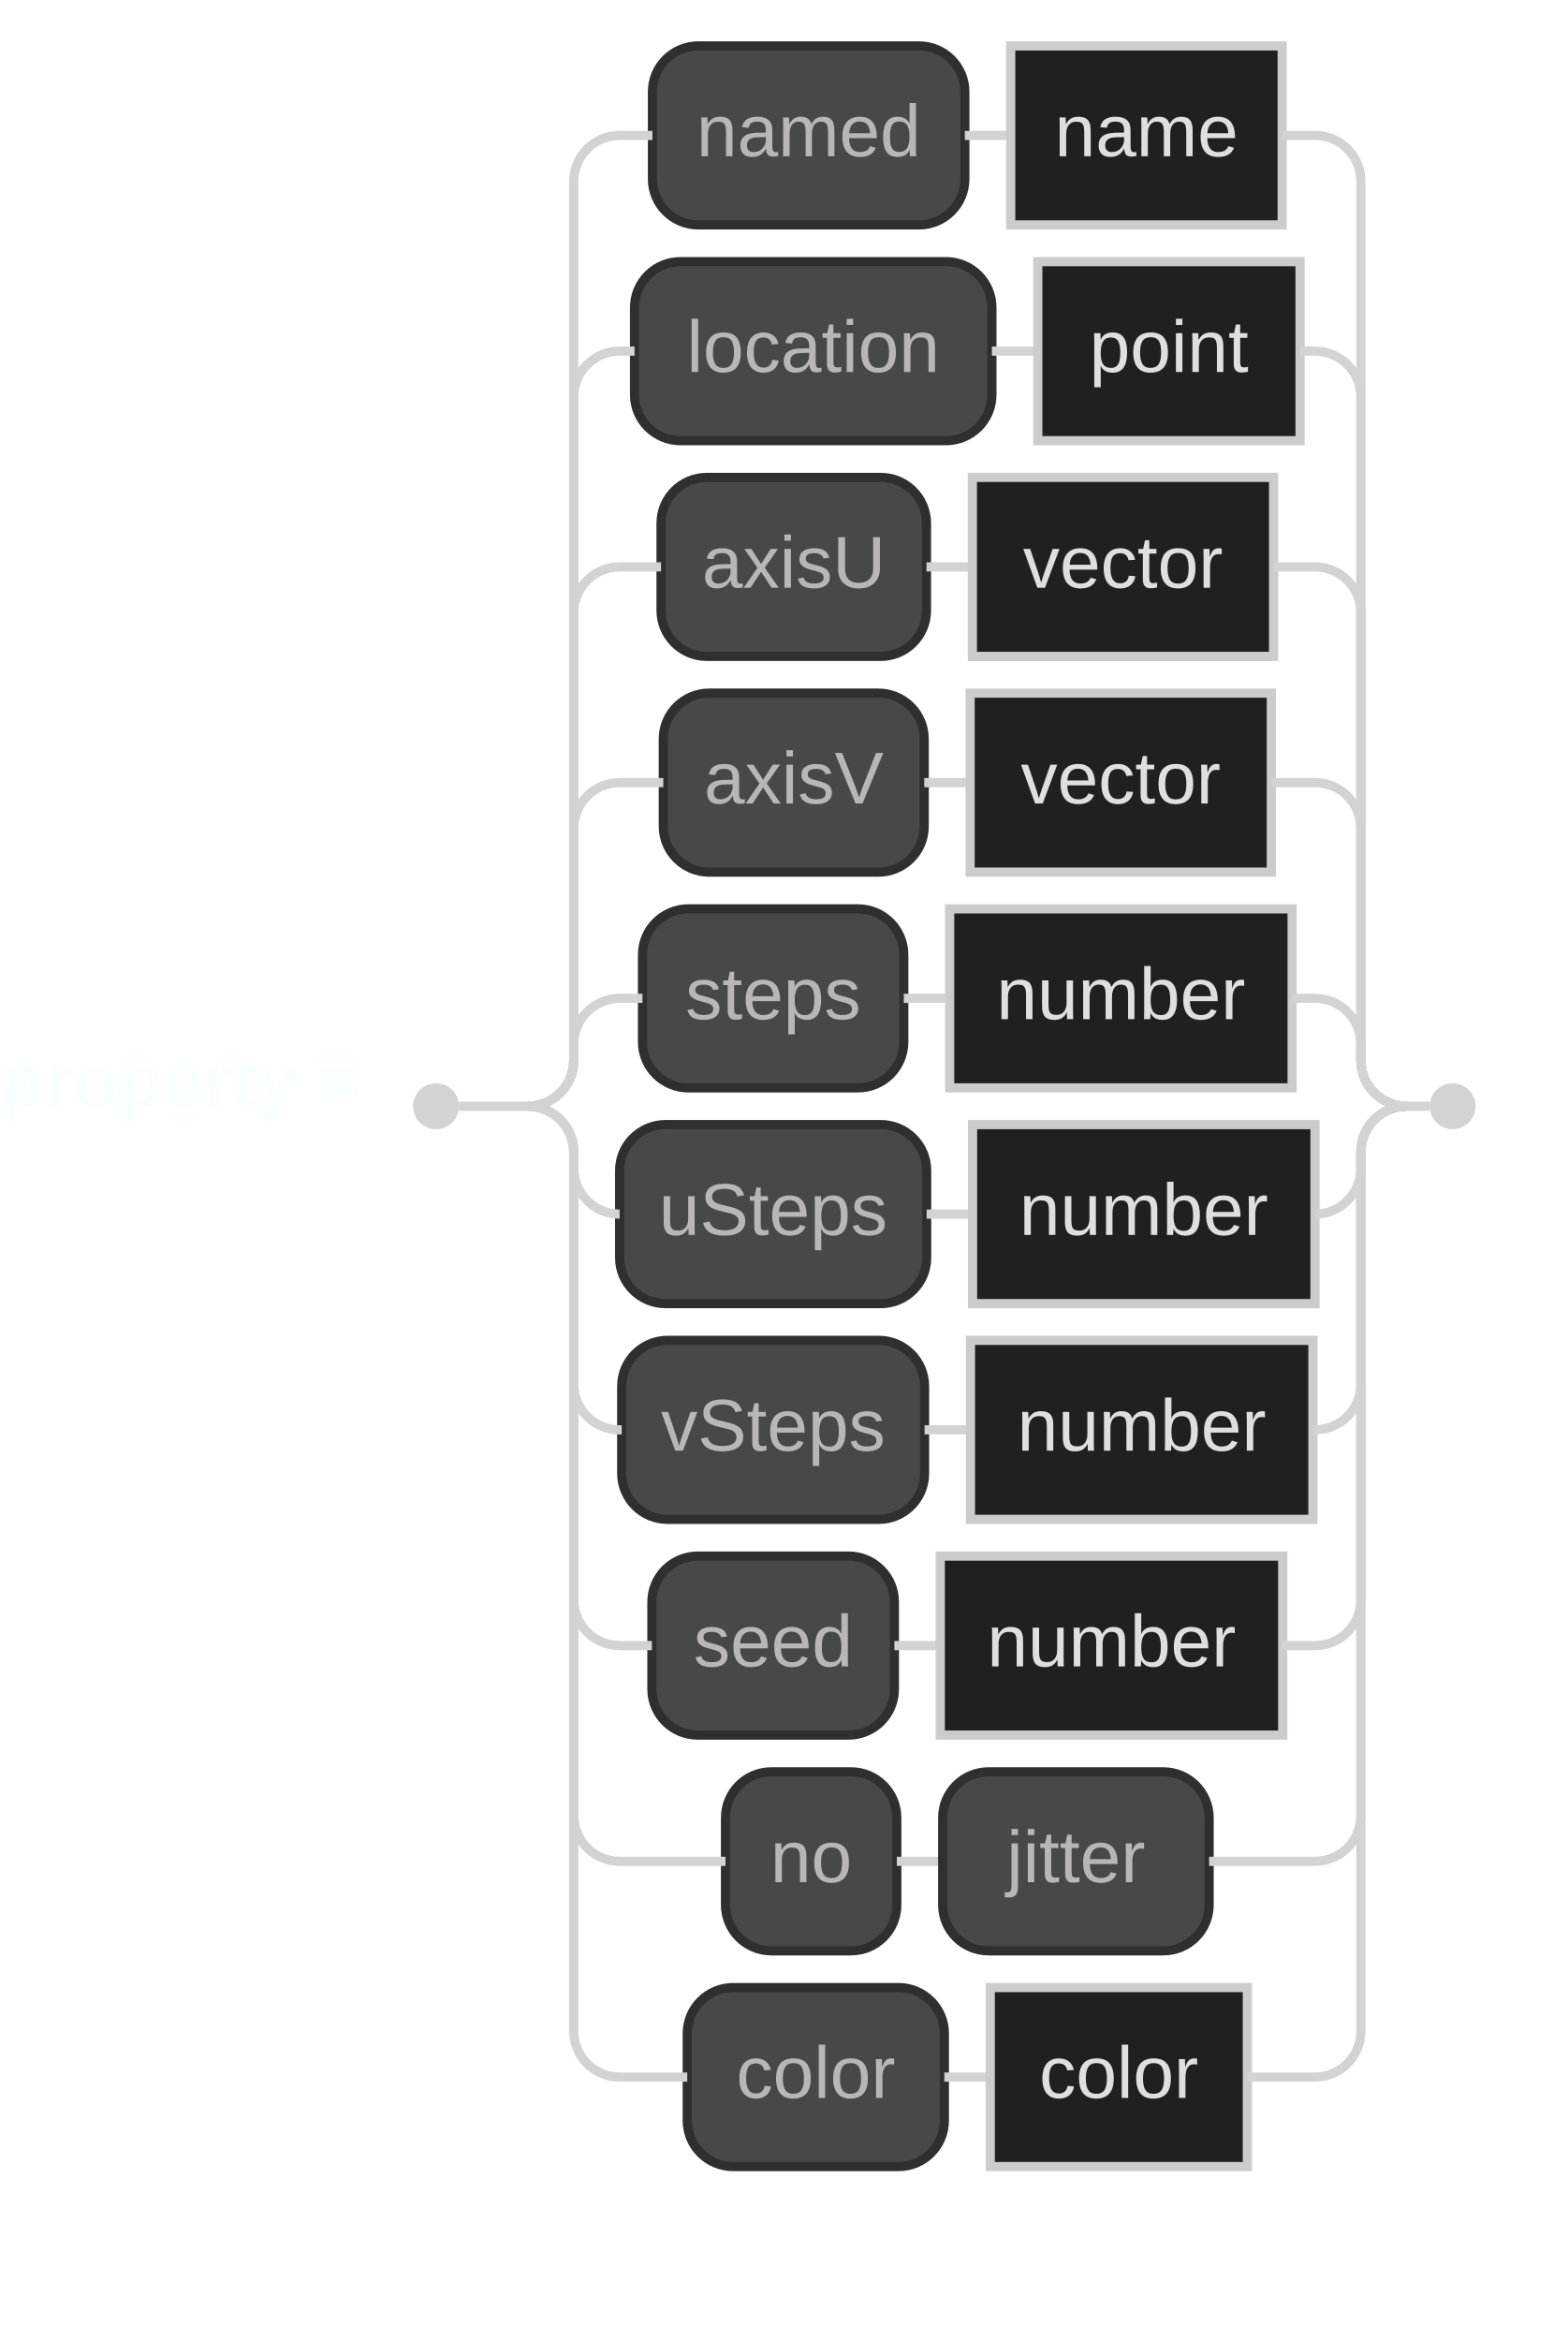
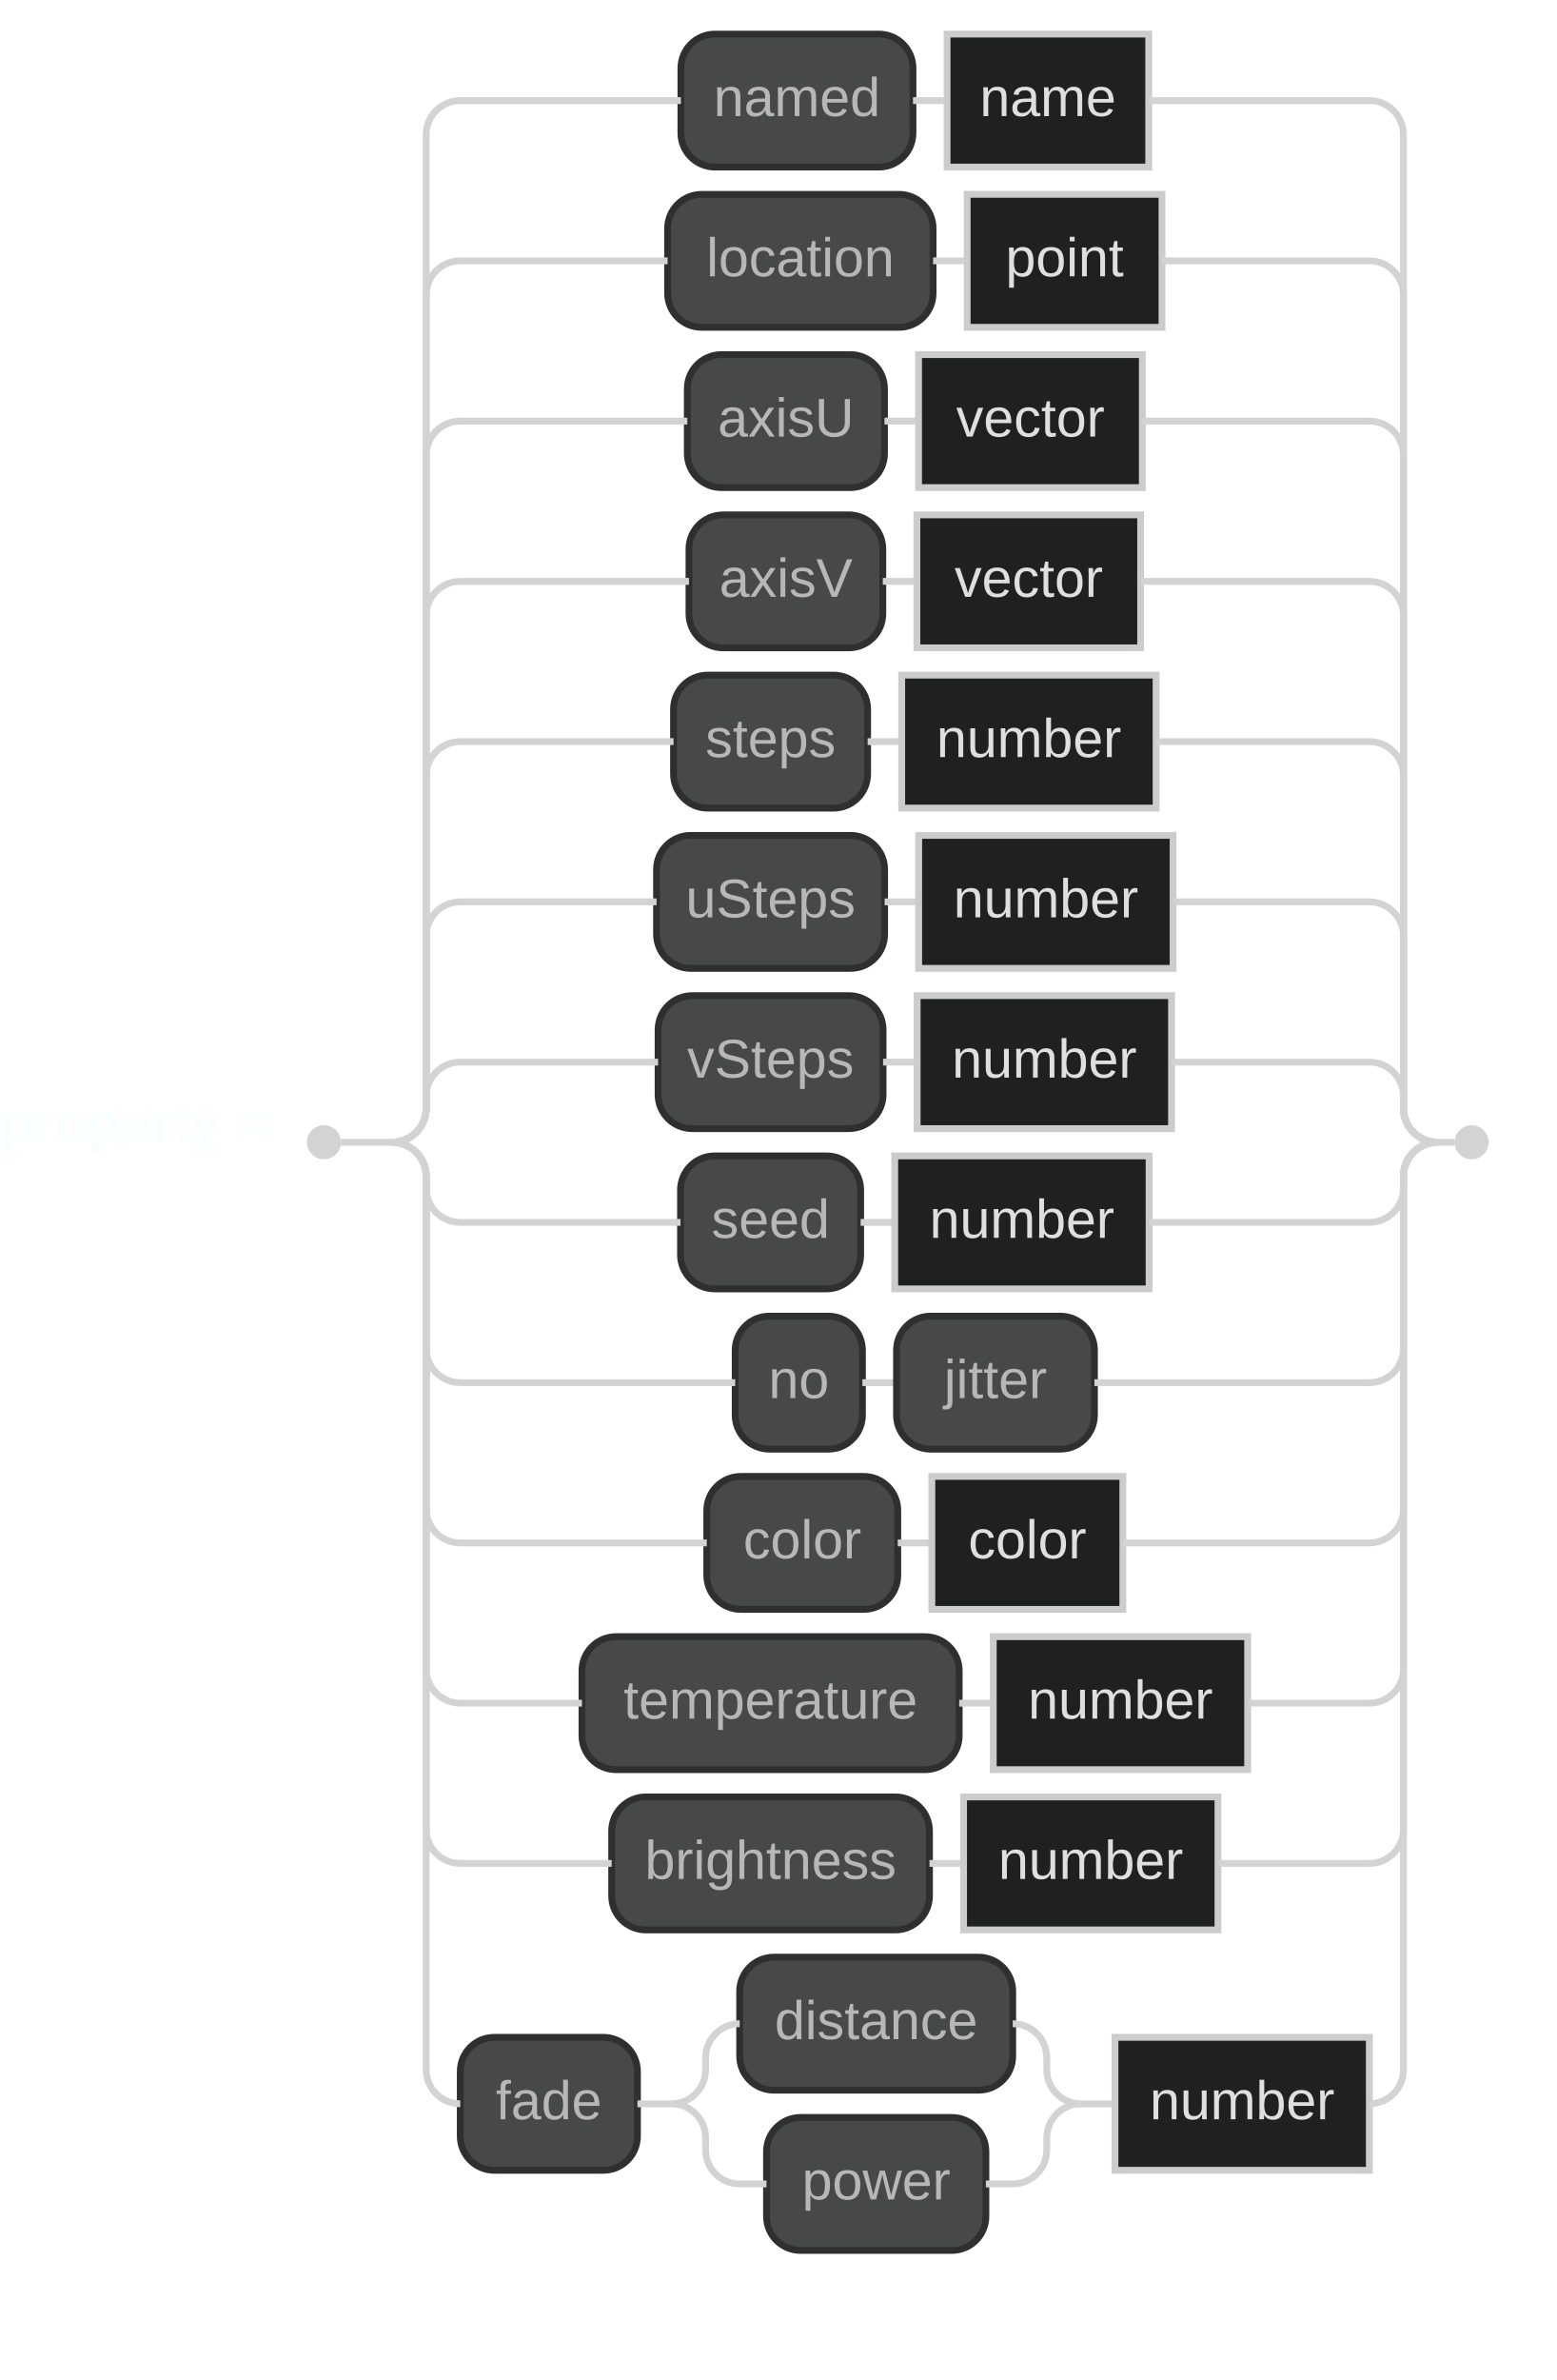
- <svg xmlns="http://www.w3.org/2000/svg" id="my-svg" width="100%" class="railroad-diagram" style="max-width: 341.562px; background-color: transparent;" viewBox="0 0 341.562 510" role="graphics-document document" aria-roledescription="railroadEbnf">
+ <svg xmlns="http://www.w3.org/2000/svg" id="my-svg" width="100%" class="railroad-diagram" style="max-width: 456.719px; background-color: transparent;" viewBox="0 0 456.719 698" role="graphics-document document" aria-roledescription="railroadEbnf">
  <style>#my-svg{font-family:"trebuchet ms",verdana,arial,sans-serif;font-size:16px;fill:#ccc;}@keyframes edge-animation-frame{from{stroke-dashoffset:0;}}@keyframes dash{to{stroke-dashoffset:0;}}#my-svg .edge-animation-slow{stroke-dasharray:9,5!important;stroke-dashoffset:900;animation:dash 50s linear infinite;stroke-linecap:round;}#my-svg .edge-animation-fast{stroke-dasharray:9,5!important;stroke-dashoffset:900;animation:dash 20s linear infinite;stroke-linecap:round;}#my-svg .error-icon{fill:#a44141;}#my-svg .error-text{fill:#ddd;stroke:#ddd;}#my-svg .edge-thickness-normal{stroke-width:1px;}#my-svg .edge-thickness-thick{stroke-width:3.5px;}#my-svg .edge-pattern-solid{stroke-dasharray:0;}#my-svg .edge-thickness-invisible{stroke-width:0;fill:none;}#my-svg .edge-pattern-dashed{stroke-dasharray:3;}#my-svg .edge-pattern-dotted{stroke-dasharray:2;}#my-svg .marker{fill:lightgrey;stroke:lightgrey;}#my-svg .marker.cross{stroke:lightgrey;}#my-svg svg{font-family:"trebuchet ms",verdana,arial,sans-serif;font-size:16px;}#my-svg p{margin:0;}#my-svg .railroad-diagram{font-family:"trebuchet ms",verdana,arial,sans-serif;font-size:16px;}#my-svg .railroad-terminal rect{fill:hsl(180, 1.587%, 28.353%);stroke:hsl(180, 0%, 18.353%);stroke-width:2px;}#my-svg .railroad-terminal text{fill:rgb(183.848, 181.552, 181.552);font-family:"trebuchet ms",verdana,arial,sans-serif;font-size:16px;text-anchor:middle;dominant-baseline:middle;}#my-svg .railroad-nonterminal rect{fill:#1f2020;stroke:#cccccc;stroke-width:2px;}#my-svg .railroad-nonterminal text{fill:#e0dfdf;font-family:"trebuchet ms",verdana,arial,sans-serif;font-size:16px;text-anchor:middle;dominant-baseline:middle;}#my-svg .railroad-line{stroke:lightgrey;stroke-width:2px;fill:none;}#my-svg .railroad-start circle,#my-svg .railroad-end circle{fill:lightgrey;}#my-svg .railroad-comment ellipse{fill:#181818;stroke:hsl(20, 0%, 2.353%);stroke-width:2px;}#my-svg .railroad-comment text{fill:rgb(223, 223.667, 224);font-style:italic;font-family:"trebuchet ms",verdana,arial,sans-serif;font-size:16px;text-anchor:middle;dominant-baseline:middle;}#my-svg .railroad-special rect{fill:hsl(20, 1.587%, 12.353%);stroke:hsl(20, 0%, 2.353%);stroke-width:2px;stroke-dasharray:5,3;}#my-svg .railroad-special text{fill:#e0dfdf;font-family:"trebuchet ms",verdana,arial,sans-serif;font-size:16px;text-anchor:middle;dominant-baseline:middle;}#my-svg .railroad-rule-name{font-weight:bold;fill:#F9FFFE;font-family:"trebuchet ms",verdana,arial,sans-serif;font-size:16px;}#my-svg .node .neo-node{stroke:#ccc;}#my-svg [data-look="neo"].node rect,#my-svg [data-look="neo"].cluster rect,#my-svg [data-look="neo"].node polygon{stroke:url(#my-svg-gradient);filter:drop-shadow( 1px 2px 2px rgba(185,185,185,1));}#my-svg [data-look="neo"].swimlane.cluster rect{filter:none;}#my-svg [data-look="neo"].node path{stroke:url(#my-svg-gradient);stroke-width:1px;}#my-svg [data-look="neo"].node .outer-path{filter:drop-shadow( 1px 2px 2px rgba(185,185,185,1));}#my-svg [data-look="neo"].node .neo-line path{stroke:#ccc;filter:none;}#my-svg [data-look="neo"].node circle{stroke:url(#my-svg-gradient);filter:drop-shadow( 1px 2px 2px rgba(185,185,185,1));}#my-svg [data-look="neo"].node circle .state-start{fill:#000000;}#my-svg [data-look="neo"].icon-shape .icon{fill:url(#my-svg-gradient);filter:drop-shadow( 1px 2px 2px rgba(185,185,185,1));}#my-svg [data-look="neo"].icon-shape .icon-neo path{stroke:url(#my-svg-gradient);filter:drop-shadow( 1px 2px 2px rgba(185,185,185,1));}#my-svg :root{--mermaid-font-family:"trebuchet ms",verdana,arial,sans-serif;}</style>
  <g />
  <g class="railroad-rule" transform="translate(0, 10)">
    <g transform="translate(115.0312, 0)">
      <g class="railroad-choice">
-         <g class="railroad-sequence" transform="translate(27.14844, 0)">
+         <g class="railroad-sequence" transform="translate(84.72656, 0)">
          <g class="railroad-terminal" transform="translate(0, 0)">
            <rect x="0" y="0" width="68.078" height="39" rx="10" ry="10" />
            <text x="34.039" y="19.5">named</text>
          </g>
          <path class="railroad-line" d="M 68.078 19.5 L 78.078 19.5" />
          <g class="railroad-nonterminal" transform="translate(78.07812, 0)">
            <rect x="0" y="0" width="59.156" height="39" />
            <text x="29.578" y="19.5">name</text>
          </g>
        </g>
-         <path class="railroad-line" d="M 0 231 A 10 10 0 0 0 10 221 L 10 29.5 A 10 10 0 0 1 20 19.5 L 27.148 19.5" />
-         <path class="railroad-line" d="M 164.383 19.5 L 171.531 19.5 A 10 10 0 0 1 181.531 29.5 L 181.531 221 A 10 10 0 0 0 191.531 231" />
-         <g class="railroad-sequence" transform="translate(23.25, 47)">
+         <path class="railroad-line" d="M 0 325 A 10 10 0 0 0 10 315 L 10 29.5 A 10 10 0 0 1 20 19.5 L 84.727 19.5" />
+         <path class="railroad-line" d="M 221.961 19.5 L 286.688 19.5 A 10 10 0 0 1 296.688 29.5 L 296.688 315 A 10 10 0 0 0 306.688 325" />
+         <g class="railroad-sequence" transform="translate(80.82812, 47)">
          <g class="railroad-terminal" transform="translate(0, 0)">
            <rect x="0" y="0" width="77.875" height="39" rx="10" ry="10" />
            <text x="38.938" y="19.5">location</text>
          </g>
          <path class="railroad-line" d="M 77.875 19.5 L 87.875 19.5" />
          <g class="railroad-nonterminal" transform="translate(87.875, 0)">
            <rect x="0" y="0" width="57.156" height="39" />
            <text x="28.578" y="19.5">point</text>
          </g>
        </g>
-         <path class="railroad-line" d="M 0 231 A 10 10 0 0 0 10 221 L 10 76.5 A 10 10 0 0 1 20 66.5 L 23.25 66.5" />
-         <path class="railroad-line" d="M 168.281 66.5 L 171.531 66.5 A 10 10 0 0 1 181.531 76.5 L 181.531 221 A 10 10 0 0 0 191.531 231" />
-         <g class="railroad-sequence" transform="translate(29.02344, 94)">
+         <path class="railroad-line" d="M 0 325 A 10 10 0 0 0 10 315 L 10 76.5 A 10 10 0 0 1 20 66.5 L 80.828 66.5" />
+         <path class="railroad-line" d="M 225.859 66.5 L 286.688 66.5 A 10 10 0 0 1 296.688 76.5 L 296.688 315 A 10 10 0 0 0 306.688 325" />
+         <g class="railroad-sequence" transform="translate(86.60156, 94)">
          <g class="railroad-terminal" transform="translate(0, 0)">
            <rect x="0" y="0" width="57.844" height="39" rx="10" ry="10" />
            <text x="28.922" y="19.5">axisU</text>
          </g>
          <path class="railroad-line" d="M 57.844 19.5 L 67.844 19.5" />
          <g class="railroad-nonterminal" transform="translate(67.84375, 0)">
            <rect x="0" y="0" width="65.641" height="39" />
            <text x="32.82" y="19.5">vector</text>
          </g>
        </g>
-         <path class="railroad-line" d="M 0 231 A 10 10 0 0 0 10 221 L 10 123.5 A 10 10 0 0 1 20 113.5 L 29.023 113.5" />
-         <path class="railroad-line" d="M 162.508 113.5 L 171.531 113.5 A 10 10 0 0 1 181.531 123.5 L 181.531 221 A 10 10 0 0 0 191.531 231" />
-         <g class="railroad-sequence" transform="translate(29.51562, 141)">
+         <path class="railroad-line" d="M 0 325 A 10 10 0 0 0 10 315 L 10 123.5 A 10 10 0 0 1 20 113.5 L 86.602 113.5" />
+         <path class="railroad-line" d="M 220.086 113.5 L 286.688 113.5 A 10 10 0 0 1 296.688 123.5 L 296.688 315 A 10 10 0 0 0 306.688 325" />
+         <g class="railroad-sequence" transform="translate(87.09375, 141)">
          <g class="railroad-terminal" transform="translate(0, 0)">
            <rect x="0" y="0" width="56.859" height="39" rx="10" ry="10" />
            <text x="28.43" y="19.5">axisV</text>
          </g>
          <path class="railroad-line" d="M 56.859 19.5 L 66.859 19.5" />
          <g class="railroad-nonterminal" transform="translate(66.85938, 0)">
            <rect x="0" y="0" width="65.641" height="39" />
            <text x="32.82" y="19.5">vector</text>
          </g>
        </g>
-         <path class="railroad-line" d="M 0 231 A 10 10 0 0 0 10 221 L 10 170.5 A 10 10 0 0 1 20 160.5 L 29.516 160.5" />
-         <path class="railroad-line" d="M 162.016 160.5 L 171.531 160.5 A 10 10 0 0 1 181.531 170.5 L 181.531 221 A 10 10 0 0 0 191.531 231" />
-         <g class="railroad-sequence" transform="translate(24.98438, 188)">
+         <path class="railroad-line" d="M 0 325 A 10 10 0 0 0 10 315 L 10 170.5 A 10 10 0 0 1 20 160.5 L 87.094 160.5" />
+         <path class="railroad-line" d="M 219.594 160.5 L 286.688 160.5 A 10 10 0 0 1 296.688 170.5 L 296.688 315 A 10 10 0 0 0 306.688 325" />
+         <g class="railroad-sequence" transform="translate(82.5625, 188)">
          <g class="railroad-terminal" transform="translate(0, 0)">
            <rect x="0" y="0" width="56.938" height="39" rx="10" ry="10" />
            <text x="28.469" y="19.5">steps</text>
          </g>
          <path class="railroad-line" d="M 56.938 19.5 L 66.938 19.5" />
          <g class="railroad-nonterminal" transform="translate(66.9375, 0)">
            <rect x="0" y="0" width="74.625" height="39" />
            <text x="37.312" y="19.5">number</text>
          </g>
        </g>
-         <path class="railroad-line" d="M 0 231 A 10 10 0 0 0 10 221 L 10 217.5 A 10 10 0 0 1 20 207.5 L 24.984 207.5" />
-         <path class="railroad-line" d="M 166.547 207.5 L 171.531 207.5 A 10 10 0 0 1 181.531 217.5 L 181.531 221 A 10 10 0 0 0 191.531 231" />
-         <g class="railroad-sequence" transform="translate(20, 235)">
+         <path class="railroad-line" d="M 0 325 A 10 10 0 0 0 10 315 L 10 217.5 A 10 10 0 0 1 20 207.5 L 82.562 207.5" />
+         <path class="railroad-line" d="M 224.125 207.5 L 286.688 207.5 A 10 10 0 0 1 296.688 217.5 L 296.688 315 A 10 10 0 0 0 306.688 325" />
+         <g class="railroad-sequence" transform="translate(77.57812, 235)">
          <g class="railroad-terminal" transform="translate(0, 0)">
            <rect x="0" y="0" width="66.906" height="39" rx="10" ry="10" />
            <text x="33.453" y="19.5">uSteps</text>
          </g>
          <path class="railroad-line" d="M 66.906 19.5 L 76.906 19.5" />
          <g class="railroad-nonterminal" transform="translate(76.90625, 0)">
            <rect x="0" y="0" width="74.625" height="39" />
            <text x="37.312" y="19.5">number</text>
          </g>
        </g>
-         <path class="railroad-line" d="M 0 231 A 10 10 0 0 1 10 241 L 10 244.5 A 10 10 0 0 0 20 254.5 L 20 254.5" />
-         <path class="railroad-line" d="M 171.531 254.5 L 171.531 254.5 A 10 10 0 0 0 181.531 244.5 L 181.531 241 A 10 10 0 0 1 191.531 231" />
-         <g class="railroad-sequence" transform="translate(20.45312, 282)">
+         <path class="railroad-line" d="M 0 325 A 10 10 0 0 0 10 315 L 10 264.5 A 10 10 0 0 1 20 254.5 L 77.578 254.5" />
+         <path class="railroad-line" d="M 229.109 254.5 L 286.688 254.5 A 10 10 0 0 1 296.688 264.5 L 296.688 315 A 10 10 0 0 0 306.688 325" />
+         <g class="railroad-sequence" transform="translate(78.03125, 282)">
          <g class="railroad-terminal" transform="translate(0, 0)">
            <rect x="0" y="0" width="66" height="39" rx="10" ry="10" />
            <text x="33" y="19.5">vSteps</text>
          </g>
          <path class="railroad-line" d="M 66 19.5 L 76 19.5" />
          <g class="railroad-nonterminal" transform="translate(76, 0)">
            <rect x="0" y="0" width="74.625" height="39" />
            <text x="37.312" y="19.5">number</text>
          </g>
        </g>
-         <path class="railroad-line" d="M 0 231 A 10 10 0 0 1 10 241 L 10 291.5 A 10 10 0 0 0 20 301.5 L 20.453 301.5" />
-         <path class="railroad-line" d="M 171.078 301.5 L 171.531 301.5 A 10 10 0 0 0 181.531 291.5 L 181.531 241 A 10 10 0 0 1 191.531 231" />
-         <g class="railroad-sequence" transform="translate(27.03125, 329)">
+         <path class="railroad-line" d="M 0 325 A 10 10 0 0 0 10 315 L 10 311.5 A 10 10 0 0 1 20 301.5 L 78.031 301.5" />
+         <path class="railroad-line" d="M 228.656 301.5 L 286.688 301.5 A 10 10 0 0 1 296.688 311.5 L 296.688 315 A 10 10 0 0 0 306.688 325" />
+         <g class="railroad-sequence" transform="translate(84.60938, 329)">
          <g class="railroad-terminal" transform="translate(0, 0)">
            <rect x="0" y="0" width="52.844" height="39" rx="10" ry="10" />
            <text x="26.422" y="19.5">seed</text>
          </g>
          <path class="railroad-line" d="M 52.844 19.5 L 62.844 19.5" />
          <g class="railroad-nonterminal" transform="translate(62.84375, 0)">
            <rect x="0" y="0" width="74.625" height="39" />
            <text x="37.312" y="19.5">number</text>
          </g>
        </g>
-         <path class="railroad-line" d="M 0 231 A 10 10 0 0 1 10 241 L 10 338.5 A 10 10 0 0 0 20 348.5 L 27.031 348.5" />
-         <path class="railroad-line" d="M 164.5 348.5 L 171.531 348.5 A 10 10 0 0 0 181.531 338.5 L 181.531 241 A 10 10 0 0 1 191.531 231" />
-         <g class="railroad-sequence" transform="translate(43.07031, 376)">
+         <path class="railroad-line" d="M 0 325 A 10 10 0 0 1 10 335 L 10 338.5 A 10 10 0 0 0 20 348.5 L 84.609 348.5" />
+         <path class="railroad-line" d="M 222.078 348.5 L 286.688 348.5 A 10 10 0 0 0 296.688 338.5 L 296.688 335 A 10 10 0 0 1 306.688 325" />
+         <g class="railroad-sequence" transform="translate(100.6484, 376)">
          <g class="railroad-terminal" transform="translate(0, 0)">
            <rect x="0" y="0" width="37.328" height="39" rx="10" ry="10" />
            <text x="18.664" y="19.5">no</text>
          </g>
          <path class="railroad-line" d="M 37.328 19.5 L 47.328 19.5" />
          <g class="railroad-terminal" transform="translate(47.32812, 0)">
            <rect x="0" y="0" width="58.062" height="39" rx="10" ry="10" />
            <text x="29.031" y="19.5">jitter</text>
          </g>
        </g>
-         <path class="railroad-line" d="M 0 231 A 10 10 0 0 1 10 241 L 10 385.5 A 10 10 0 0 0 20 395.5 L 43.07 395.5" />
-         <path class="railroad-line" d="M 148.461 395.5 L 171.531 395.5 A 10 10 0 0 0 181.531 385.5 L 181.531 241 A 10 10 0 0 1 191.531 231" />
-         <g class="railroad-sequence" transform="translate(34.73438, 423)">
+         <path class="railroad-line" d="M 0 325 A 10 10 0 0 1 10 335 L 10 385.5 A 10 10 0 0 0 20 395.5 L 100.648 395.5" />
+         <path class="railroad-line" d="M 206.039 395.5 L 286.688 395.5 A 10 10 0 0 0 296.688 385.5 L 296.688 335 A 10 10 0 0 1 306.688 325" />
+         <g class="railroad-sequence" transform="translate(92.3125, 423)">
          <g class="railroad-terminal" transform="translate(0, 0)">
            <rect x="0" y="0" width="56.031" height="39" rx="10" ry="10" />
            <text x="28.016" y="19.5">color</text>
          </g>
          <path class="railroad-line" d="M 56.031 19.5 L 66.031 19.5" />
          <g class="railroad-nonterminal" transform="translate(66.03125, 0)">
            <rect x="0" y="0" width="56.031" height="39" />
            <text x="28.016" y="19.5">color</text>
          </g>
        </g>
-         <path class="railroad-line" d="M 0 231 A 10 10 0 0 1 10 241 L 10 432.5 A 10 10 0 0 0 20 442.5 L 34.734 442.5" />
-         <path class="railroad-line" d="M 156.797 442.5 L 171.531 442.5 A 10 10 0 0 0 181.531 432.5 L 181.531 241 A 10 10 0 0 1 191.531 231" />
+         <path class="railroad-line" d="M 0 325 A 10 10 0 0 1 10 335 L 10 432.5 A 10 10 0 0 0 20 442.5 L 92.312 442.5" />
+         <path class="railroad-line" d="M 214.375 442.5 L 286.688 442.5 A 10 10 0 0 0 296.688 432.5 L 296.688 335 A 10 10 0 0 1 306.688 325" />
+         <g class="railroad-sequence" transform="translate(55.70312, 470)">
+           <g class="railroad-terminal" transform="translate(0, 0)">
+             <rect x="0" y="0" width="110.656" height="39" rx="10" ry="10" />
+             <text x="55.328" y="19.5">temperature</text>
+           </g>
+           <path class="railroad-line" d="M 110.656 19.5 L 120.656 19.5" />
+           <g class="railroad-nonterminal" transform="translate(120.6562, 0)">
+             <rect x="0" y="0" width="74.625" height="39" />
+             <text x="37.312" y="19.5">number</text>
+           </g>
+         </g>
+         <path class="railroad-line" d="M 0 325 A 10 10 0 0 1 10 335 L 10 479.5 A 10 10 0 0 0 20 489.5 L 55.703 489.5" />
+         <path class="railroad-line" d="M 250.984 489.5 L 286.688 489.5 A 10 10 0 0 0 296.688 479.5 L 296.688 335 A 10 10 0 0 1 306.688 325" />
+         <g class="railroad-sequence" transform="translate(64.41406, 517)">
+           <g class="railroad-terminal" transform="translate(0, 0)">
+             <rect x="0" y="0" width="93.234" height="39" rx="10" ry="10" />
+             <text x="46.617" y="19.5">brightness</text>
+           </g>
+           <path class="railroad-line" d="M 93.234 19.5 L 103.234 19.5" />
+           <g class="railroad-nonterminal" transform="translate(103.2344, 0)">
+             <rect x="0" y="0" width="74.625" height="39" />
+             <text x="37.312" y="19.5">number</text>
+           </g>
+         </g>
+         <path class="railroad-line" d="M 0 325 A 10 10 0 0 1 10 335 L 10 526.5 A 10 10 0 0 0 20 536.5 L 64.414 536.5" />
+         <path class="railroad-line" d="M 242.273 536.5 L 286.688 536.5 A 10 10 0 0 0 296.688 526.5 L 296.688 335 A 10 10 0 0 1 306.688 325" />
+         <g class="railroad-sequence" transform="translate(20, 564)">
+           <g class="railroad-terminal" transform="translate(0, 23.5)">
+             <rect x="0" y="0" width="51.969" height="39" rx="10" ry="10" />
+             <text x="25.984" y="19.5">fade</text>
+           </g>
+           <path class="railroad-line" d="M 51.969 43 L 61.969 43" />
+           <g class="railroad-choice" transform="translate(61.96875, 0)">
+             <g class="railroad-terminal" transform="translate(20, 0)">
+               <rect x="0" y="0" width="80.094" height="39" rx="10" ry="10" />
+               <text x="40.047" y="19.5">distance</text>
+             </g>
+             <path class="railroad-line" d="M 0 43 A 10 10 0 0 0 10 33 L 10 29.5 A 10 10 0 0 1 20 19.5 L 20 19.5" />
+             <path class="railroad-line" d="M 100.094 19.5 L 100.094 19.5 A 10 10 0 0 1 110.094 29.5 L 110.094 33 A 10 10 0 0 0 120.094 43" />
+             <g class="railroad-terminal" transform="translate(27.86719, 47)">
+               <rect x="0" y="0" width="64.359" height="39" rx="10" ry="10" />
+               <text x="32.18" y="19.5">power</text>
+             </g>
+             <path class="railroad-line" d="M 0 43 A 10 10 0 0 1 10 53 L 10 56.5 A 10 10 0 0 0 20 66.5 L 27.867 66.5" />
+             <path class="railroad-line" d="M 92.227 66.5 L 100.094 66.5 A 10 10 0 0 0 110.094 56.5 L 110.094 53 A 10 10 0 0 1 120.094 43" />
+           </g>
+           <path class="railroad-line" d="M 182.062 43 L 192.062 43" />
+           <g class="railroad-nonterminal" transform="translate(192.0625, 23.5)">
+             <rect x="0" y="0" width="74.625" height="39" />
+             <text x="37.312" y="19.5">number</text>
+           </g>
+         </g>
+         <path class="railroad-line" d="M 0 325 A 10 10 0 0 1 10 335 L 10 597 A 10 10 0 0 0 20 607 L 20 607" />
+         <path class="railroad-line" d="M 286.688 607 L 286.688 607 A 10 10 0 0 0 296.688 597 L 296.688 335 A 10 10 0 0 1 306.688 325" />
      </g>
    </g>
    <g class="railroad-rule-name-group">
-       <text class="railroad-rule-name" x="0" y="231">property =</text>
+       <text class="railroad-rule-name" x="0" y="325">property =</text>
    </g>
    <g class="railroad-start">
-       <circle cx="95.031" cy="231" r="5" />
+       <circle cx="95.031" cy="325" r="5" />
    </g>
    <g class="railroad-end">
-       <circle cx="316.562" cy="231" r="5" />
-     </g>
-     <path class="railroad-line" d="M 100.031 231 L 115.031 231" />
-     <path class="railroad-line" d="M 306.562 231 L 311.562 231" />
+       <circle cx="431.719" cy="325" r="5" />
+     </g>
+     <path class="railroad-line" d="M 100.031 325 L 115.031 325" />
+     <path class="railroad-line" d="M 421.719 325 L 426.719 325" />
  </g>
</svg>
